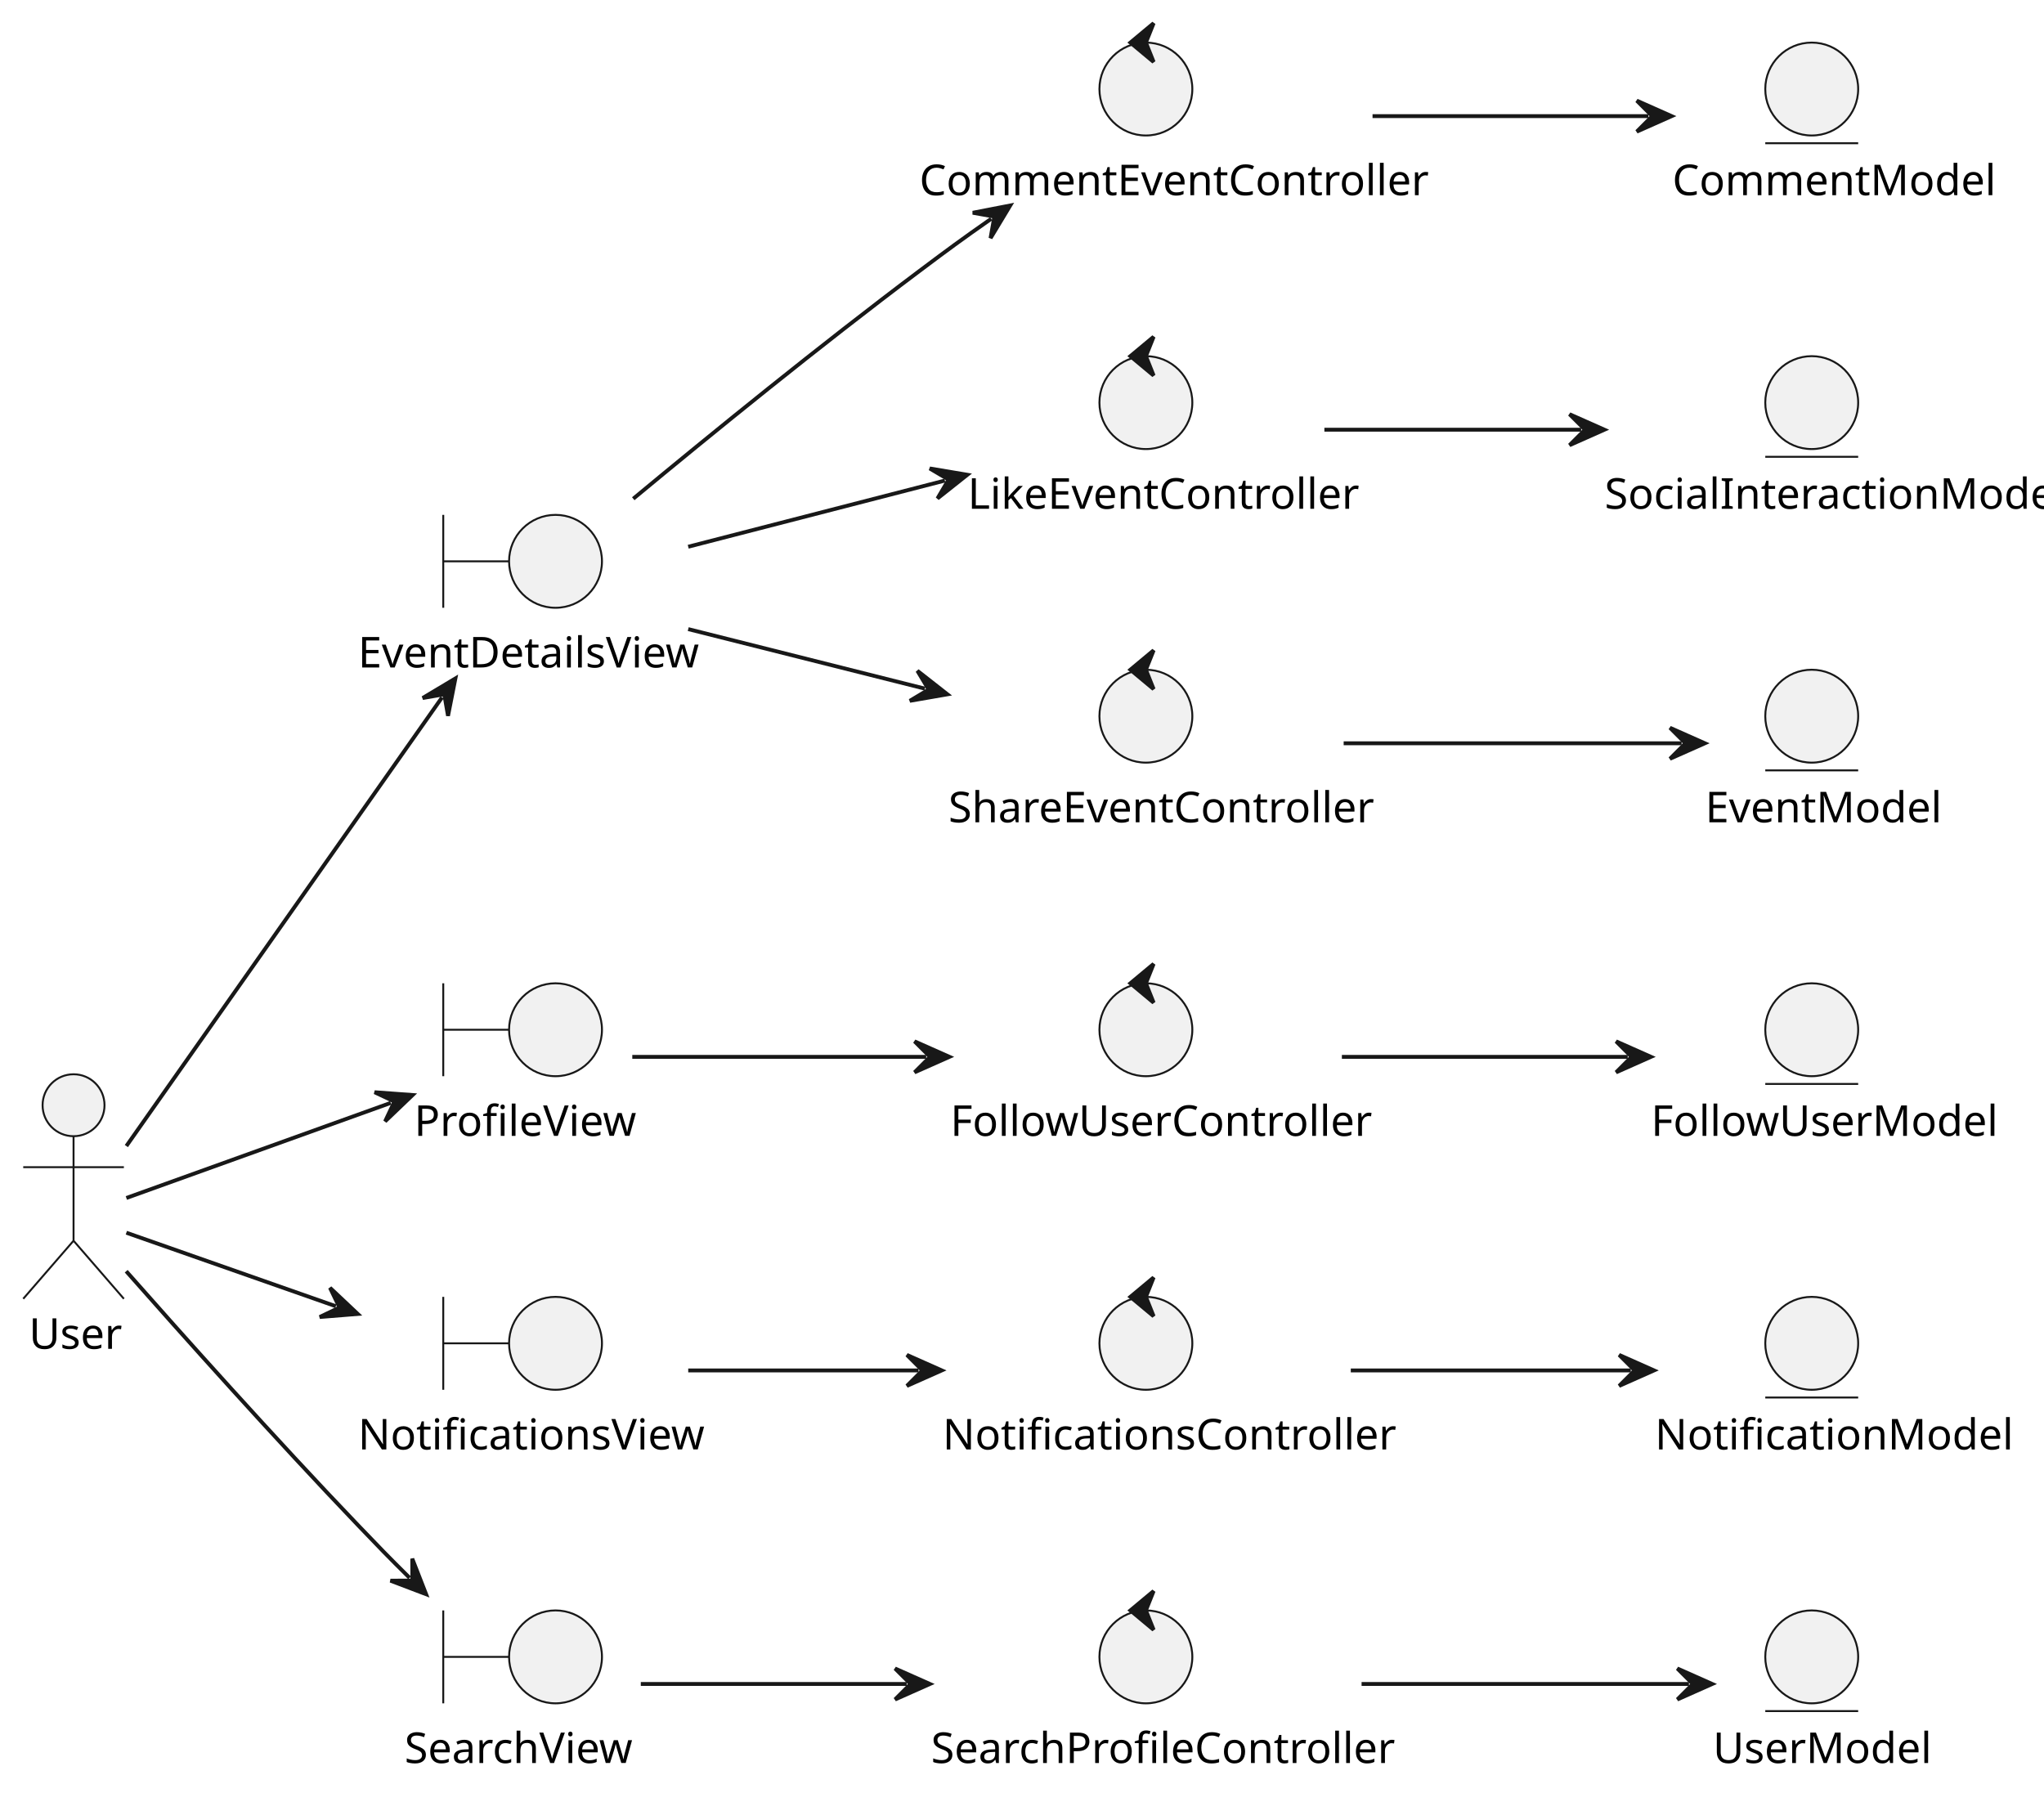
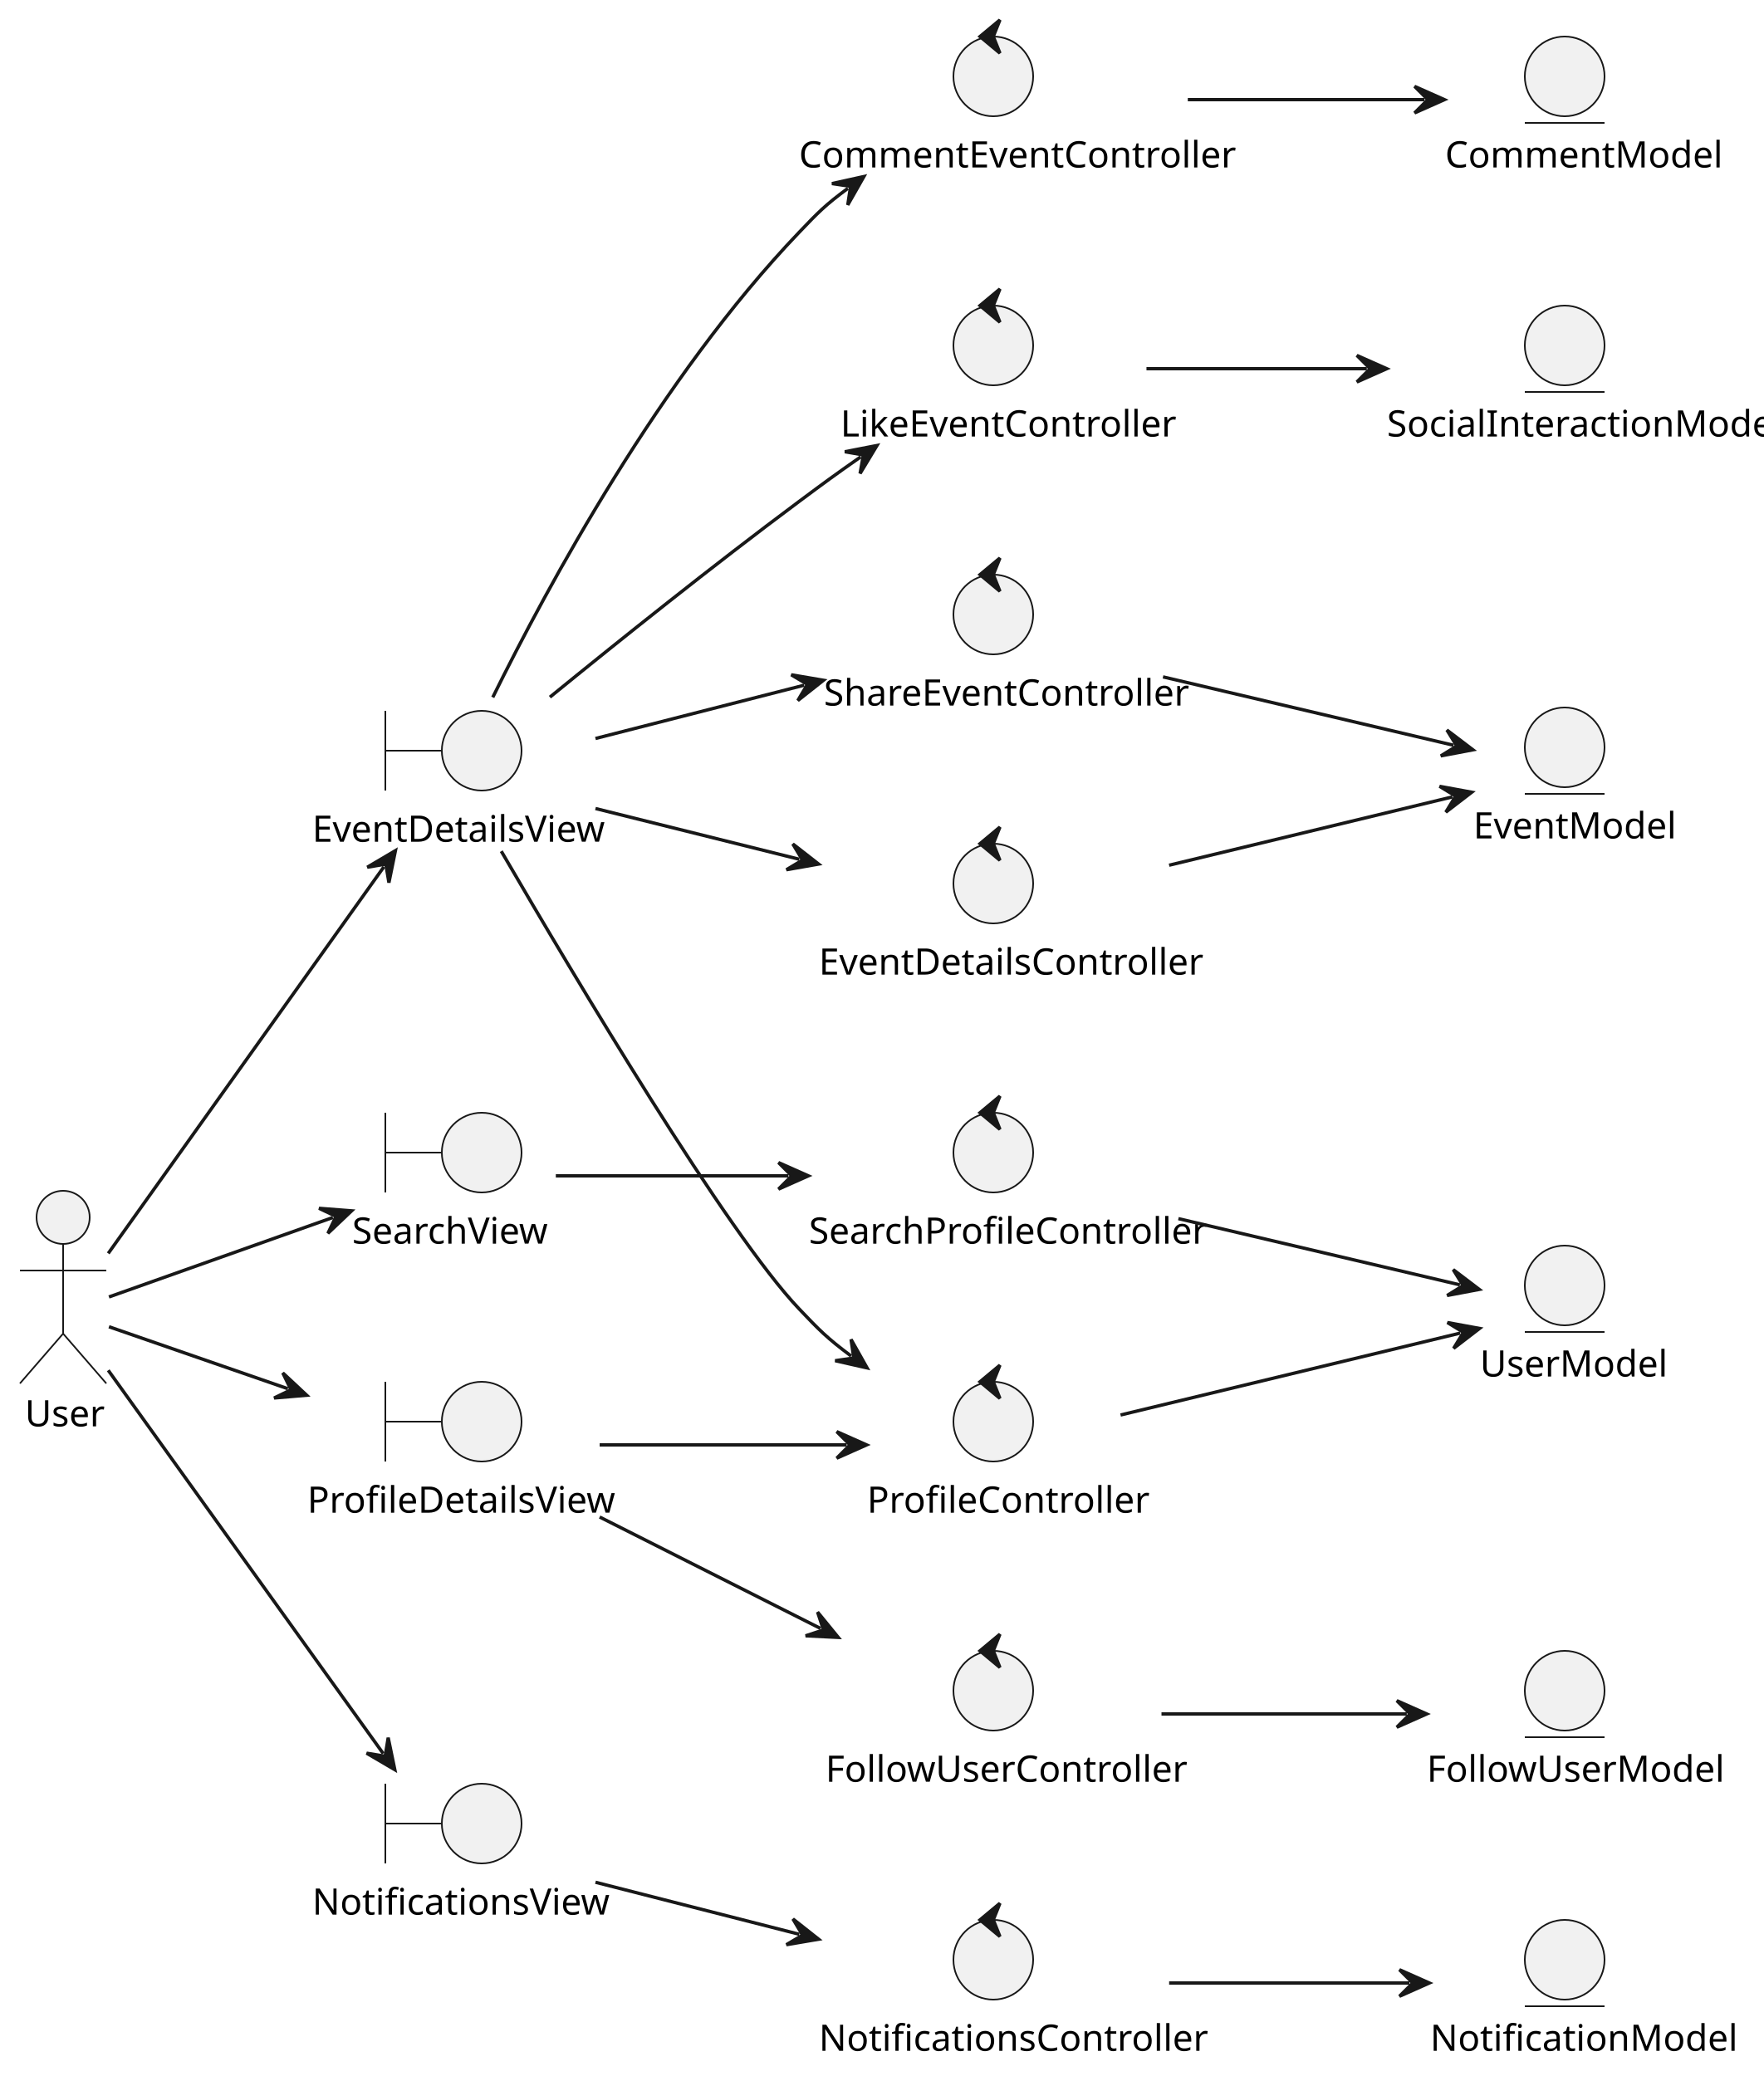
- <svg xmlns="http://www.w3.org/2000/svg" contentStyleType="text/css" height="463px" preserveAspectRatio="none" style="width:528px;height:463px;background:#FFFFFF;" version="1.1" viewBox="0 0 528 463" width="528px" zoomAndPan="magnify">
+ <svg xmlns="http://www.w3.org/2000/svg" contentStyleType="text/css" height="625px" preserveAspectRatio="none" style="width:531px;height:625px;background:#FFFFFF;" version="1.1" viewBox="0 0 531 625" width="531px" zoomAndPan="magnify">
  <defs />
  <g>
    <g id="elem_user">
-       <ellipse cx="19" cy="285.5" fill="#F1F1F1" rx="8" ry="8" style="stroke:#181818;stroke-width:0.5;" />
-       <path d="M19,293.5 L19,320.5 M6,301.5 L32,301.5 M19,320.5 L6,335.5 M19,320.5 L32,335.5 " fill="none" style="stroke:#181818;stroke-width:0.5;" />
-       <text fill="#000000" font-family="sans-serif" font-size="11" lengthAdjust="spacing" textLength="23" x="7.5" y="348.419">User</text>
+       <ellipse cx="19" cy="366.5" fill="#F1F1F1" rx="8" ry="8" style="stroke:#181818;stroke-width:0.5;" />
+       <path d="M19,374.5 L19,401.5 M6,382.5 L32,382.5 M19,401.5 L6,416.5 M19,401.5 L32,416.5 " fill="none" style="stroke:#181818;stroke-width:0.5;" />
+       <text fill="#000000" font-family="sans-serif" font-size="11" lengthAdjust="spacing" textLength="23" x="7.5" y="429.419">User</text>
    </g>
    <g id="elem_userModel">
-       <ellipse cx="468" cy="428" fill="#F1F1F1" rx="12" ry="12" style="stroke:#181818;stroke-width:0.5;" />
-       <line style="stroke:#181818;stroke-width:0.5;" x1="456" x2="480" y1="442" y2="442" />
-       <text fill="#000000" font-family="sans-serif" font-size="11" lengthAdjust="spacing" textLength="51" x="442.5" y="455.419">UserModel</text>
+       <ellipse cx="471" cy="387" fill="#F1F1F1" rx="12" ry="12" style="stroke:#181818;stroke-width:0.5;" />
+       <line style="stroke:#181818;stroke-width:0.5;" x1="459" x2="483" y1="401" y2="401" />
+       <text fill="#000000" font-family="sans-serif" font-size="11" lengthAdjust="spacing" textLength="51" x="445.5" y="414.419">UserModel</text>
    </g>
    <g id="elem_eventModel">
-       <ellipse cx="468" cy="185" fill="#F1F1F1" rx="12" ry="12" style="stroke:#181818;stroke-width:0.5;" />
-       <line style="stroke:#181818;stroke-width:0.5;" x1="456" x2="480" y1="199" y2="199" />
-       <text fill="#000000" font-family="sans-serif" font-size="11" lengthAdjust="spacing" textLength="55" x="440.5" y="212.419">EventModel</text>
+       <ellipse cx="471" cy="225" fill="#F1F1F1" rx="12" ry="12" style="stroke:#181818;stroke-width:0.5;" />
+       <line style="stroke:#181818;stroke-width:0.5;" x1="459" x2="483" y1="239" y2="239" />
+       <text fill="#000000" font-family="sans-serif" font-size="11" lengthAdjust="spacing" textLength="55" x="443.5" y="252.419">EventModel</text>
    </g>
    <g id="elem_socialInteractionModel">
-       <ellipse cx="468" cy="104" fill="#F1F1F1" rx="12" ry="12" style="stroke:#181818;stroke-width:0.5;" />
-       <line style="stroke:#181818;stroke-width:0.5;" x1="456" x2="480" y1="118" y2="118" />
-       <text fill="#000000" font-family="sans-serif" font-size="11" lengthAdjust="spacing" textLength="107" x="414.5" y="131.419">SocialInteractionModel</text>
+       <ellipse cx="471" cy="104" fill="#F1F1F1" rx="12" ry="12" style="stroke:#181818;stroke-width:0.5;" />
+       <line style="stroke:#181818;stroke-width:0.5;" x1="459" x2="483" y1="118" y2="118" />
+       <text fill="#000000" font-family="sans-serif" font-size="11" lengthAdjust="spacing" textLength="107" x="417.5" y="131.419">SocialInteractionModel</text>
    </g>
    <g id="elem_commentModel">
-       <ellipse cx="468" cy="23" fill="#F1F1F1" rx="12" ry="12" style="stroke:#181818;stroke-width:0.5;" />
-       <line style="stroke:#181818;stroke-width:0.5;" x1="456" x2="480" y1="37" y2="37" />
-       <text fill="#000000" font-family="sans-serif" font-size="11" lengthAdjust="spacing" textLength="72" x="432" y="50.419">CommentModel</text>
+       <ellipse cx="471" cy="23" fill="#F1F1F1" rx="12" ry="12" style="stroke:#181818;stroke-width:0.5;" />
+       <line style="stroke:#181818;stroke-width:0.5;" x1="459" x2="483" y1="37" y2="37" />
+       <text fill="#000000" font-family="sans-serif" font-size="11" lengthAdjust="spacing" textLength="72" x="435" y="50.419">CommentModel</text>
    </g>
    <g id="elem_followUserModel">
-       <ellipse cx="468" cy="266" fill="#F1F1F1" rx="12" ry="12" style="stroke:#181818;stroke-width:0.5;" />
-       <line style="stroke:#181818;stroke-width:0.5;" x1="456" x2="480" y1="280" y2="280" />
-       <text fill="#000000" font-family="sans-serif" font-size="11" lengthAdjust="spacing" textLength="83" x="426.5" y="293.419">FollowUserModel</text>
+       <ellipse cx="471" cy="509" fill="#F1F1F1" rx="12" ry="12" style="stroke:#181818;stroke-width:0.5;" />
+       <line style="stroke:#181818;stroke-width:0.5;" x1="459" x2="483" y1="523" y2="523" />
+       <text fill="#000000" font-family="sans-serif" font-size="11" lengthAdjust="spacing" textLength="83" x="429.5" y="536.419">FollowUserModel</text>
    </g>
    <g id="elem_notificationModel">
-       <ellipse cx="468" cy="347" fill="#F1F1F1" rx="12" ry="12" style="stroke:#181818;stroke-width:0.5;" />
-       <line style="stroke:#181818;stroke-width:0.5;" x1="456" x2="480" y1="361" y2="361" />
-       <text fill="#000000" font-family="sans-serif" font-size="11" lengthAdjust="spacing" textLength="81" x="427.5" y="374.419">NotificationModel</text>
+       <ellipse cx="471" cy="590" fill="#F1F1F1" rx="12" ry="12" style="stroke:#181818;stroke-width:0.5;" />
+       <line style="stroke:#181818;stroke-width:0.5;" x1="459" x2="483" y1="604" y2="604" />
+       <text fill="#000000" font-family="sans-serif" font-size="11" lengthAdjust="spacing" textLength="81" x="430.5" y="617.419">NotificationModel</text>
    </g>
    <g id="elem_eventDetailsView">
-       <path d="M114.5,133 L114.5,157 M114.5,145 L131.5,145 " fill="none" style="stroke:#181818;stroke-width:0.5;" />
-       <ellipse cx="143.5" cy="145" fill="#F1F1F1" rx="12" ry="12" style="stroke:#181818;stroke-width:0.5;" />
-       <text fill="#000000" font-family="sans-serif" font-size="11" lengthAdjust="spacing" textLength="85" x="92.5" y="172.419">EventDetailsView</text>
+       <path d="M116,214 L116,238 M116,226 L133,226 " fill="none" style="stroke:#181818;stroke-width:0.5;" />
+       <ellipse cx="145" cy="226" fill="#F1F1F1" rx="12" ry="12" style="stroke:#181818;stroke-width:0.5;" />
+       <text fill="#000000" font-family="sans-serif" font-size="11" lengthAdjust="spacing" textLength="85" x="94" y="253.419">EventDetailsView</text>
    </g>
-     <g id="elem_profileView">
-       <path d="M114.5,254 L114.5,278 M114.5,266 L131.5,266 " fill="none" style="stroke:#181818;stroke-width:0.5;" />
-       <ellipse cx="143.5" cy="266" fill="#F1F1F1" rx="12" ry="12" style="stroke:#181818;stroke-width:0.5;" />
-       <text fill="#000000" font-family="sans-serif" font-size="11" lengthAdjust="spacing" textLength="56" x="107" y="293.419">ProfileView</text>
+     <g id="elem_profileDetailsView">
+       <path d="M116,416 L116,440 M116,428 L133,428 " fill="none" style="stroke:#181818;stroke-width:0.5;" />
+       <ellipse cx="145" cy="428" fill="#F1F1F1" rx="12" ry="12" style="stroke:#181818;stroke-width:0.5;" />
+       <text fill="#000000" font-family="sans-serif" font-size="11" lengthAdjust="spacing" textLength="88" x="92.5" y="455.419">ProfileDetailsView</text>
    </g>
    <g id="elem_notificationsView">
-       <path d="M114.5,335 L114.5,359 M114.5,347 L131.5,347 " fill="none" style="stroke:#181818;stroke-width:0.5;" />
-       <ellipse cx="143.5" cy="347" fill="#F1F1F1" rx="12" ry="12" style="stroke:#181818;stroke-width:0.5;" />
-       <text fill="#000000" font-family="sans-serif" font-size="11" lengthAdjust="spacing" textLength="85" x="92.5" y="374.419">NotificationsView</text>
+       <path d="M116,537 L116,561 M116,549 L133,549 " fill="none" style="stroke:#181818;stroke-width:0.5;" />
+       <ellipse cx="145" cy="549" fill="#F1F1F1" rx="12" ry="12" style="stroke:#181818;stroke-width:0.5;" />
+       <text fill="#000000" font-family="sans-serif" font-size="11" lengthAdjust="spacing" textLength="85" x="94" y="576.419">NotificationsView</text>
    </g>
    <g id="elem_searchView">
-       <path d="M114.5,416 L114.5,440 M114.5,428 L131.5,428 " fill="none" style="stroke:#181818;stroke-width:0.5;" />
-       <ellipse cx="143.5" cy="428" fill="#F1F1F1" rx="12" ry="12" style="stroke:#181818;stroke-width:0.5;" />
-       <text fill="#000000" font-family="sans-serif" font-size="11" lengthAdjust="spacing" textLength="61" x="104.5" y="455.419">SearchView</text>
+       <path d="M116,335 L116,359 M116,347 L133,347 " fill="none" style="stroke:#181818;stroke-width:0.5;" />
+       <ellipse cx="145" cy="347" fill="#F1F1F1" rx="12" ry="12" style="stroke:#181818;stroke-width:0.5;" />
+       <text fill="#000000" font-family="sans-serif" font-size="11" lengthAdjust="spacing" textLength="61" x="106" y="374.419">SearchView</text>
    </g>
    <g id="elem_commentEventController">
-       <ellipse cx="296" cy="23" fill="#F1F1F1" rx="12" ry="12" style="stroke:#181818;stroke-width:0.5;" />
-       <polygon fill="#181818" points="292,11,298,6,296,11,298,16,292,11" style="stroke:#181818;stroke-width:1.0;" />
-       <text fill="#000000" font-family="sans-serif" font-size="11" lengthAdjust="spacing" textLength="117" x="237.5" y="50.419">CommentEventController</text>
+       <ellipse cx="299" cy="23" fill="#F1F1F1" rx="12" ry="12" style="stroke:#181818;stroke-width:0.5;" />
+       <polygon fill="#181818" points="295,11,301,6,299,11,301,16,295,11" style="stroke:#181818;stroke-width:1.0;" />
+       <text fill="#000000" font-family="sans-serif" font-size="11" lengthAdjust="spacing" textLength="117" x="240.5" y="50.419">CommentEventController</text>
    </g>
    <g id="elem_likeEventController">
-       <ellipse cx="296" cy="104" fill="#F1F1F1" rx="12" ry="12" style="stroke:#181818;stroke-width:0.5;" />
-       <polygon fill="#181818" points="292,92,298,87,296,92,298,97,292,92" style="stroke:#181818;stroke-width:1.0;" />
-       <text fill="#000000" font-family="sans-serif" font-size="11" lengthAdjust="spacing" textLength="92" x="250" y="131.419">LikeEventController</text>
+       <ellipse cx="299" cy="104" fill="#F1F1F1" rx="12" ry="12" style="stroke:#181818;stroke-width:0.5;" />
+       <polygon fill="#181818" points="295,92,301,87,299,92,301,97,295,92" style="stroke:#181818;stroke-width:1.0;" />
+       <text fill="#000000" font-family="sans-serif" font-size="11" lengthAdjust="spacing" textLength="92" x="253" y="131.419">LikeEventController</text>
    </g>
    <g id="elem_shareEventController">
-       <ellipse cx="296" cy="185" fill="#F1F1F1" rx="12" ry="12" style="stroke:#181818;stroke-width:0.5;" />
-       <polygon fill="#181818" points="292,173,298,168,296,173,298,178,292,173" style="stroke:#181818;stroke-width:1.0;" />
-       <text fill="#000000" font-family="sans-serif" font-size="11" lengthAdjust="spacing" textLength="102" x="245" y="212.419">ShareEventController</text>
+       <ellipse cx="299" cy="185" fill="#F1F1F1" rx="12" ry="12" style="stroke:#181818;stroke-width:0.5;" />
+       <polygon fill="#181818" points="295,173,301,168,299,173,301,178,295,173" style="stroke:#181818;stroke-width:1.0;" />
+       <text fill="#000000" font-family="sans-serif" font-size="11" lengthAdjust="spacing" textLength="102" x="248" y="212.419">ShareEventController</text>
    </g>
    <g id="elem_followUserController">
-       <ellipse cx="296" cy="266" fill="#F1F1F1" rx="12" ry="12" style="stroke:#181818;stroke-width:0.5;" />
-       <polygon fill="#181818" points="292,254,298,249,296,254,298,259,292,254" style="stroke:#181818;stroke-width:1.0;" />
-       <text fill="#000000" font-family="sans-serif" font-size="11" lengthAdjust="spacing" textLength="101" x="245.5" y="293.419">FollowUserController</text>
+       <ellipse cx="299" cy="509" fill="#F1F1F1" rx="12" ry="12" style="stroke:#181818;stroke-width:0.5;" />
+       <polygon fill="#181818" points="295,497,301,492,299,497,301,502,295,497" style="stroke:#181818;stroke-width:1.0;" />
+       <text fill="#000000" font-family="sans-serif" font-size="11" lengthAdjust="spacing" textLength="101" x="248.5" y="536.419">FollowUserController</text>
    </g>
    <g id="elem_notificationsController">
-       <ellipse cx="296" cy="347" fill="#F1F1F1" rx="12" ry="12" style="stroke:#181818;stroke-width:0.5;" />
-       <polygon fill="#181818" points="292,335,298,330,296,335,298,340,292,335" style="stroke:#181818;stroke-width:1.0;" />
-       <text fill="#000000" font-family="sans-serif" font-size="11" lengthAdjust="spacing" textLength="105" x="243.5" y="374.419">NotificationsController</text>
+       <ellipse cx="299" cy="590" fill="#F1F1F1" rx="12" ry="12" style="stroke:#181818;stroke-width:0.5;" />
+       <polygon fill="#181818" points="295,578,301,573,299,578,301,583,295,578" style="stroke:#181818;stroke-width:1.0;" />
+       <text fill="#000000" font-family="sans-serif" font-size="11" lengthAdjust="spacing" textLength="105" x="246.5" y="617.419">NotificationsController</text>
    </g>
    <g id="elem_searchProfileController">
-       <ellipse cx="296" cy="428" fill="#F1F1F1" rx="12" ry="12" style="stroke:#181818;stroke-width:0.5;" />
-       <polygon fill="#181818" points="292,416,298,411,296,416,298,421,292,416" style="stroke:#181818;stroke-width:1.0;" />
-       <text fill="#000000" font-family="sans-serif" font-size="11" lengthAdjust="spacing" textLength="111" x="240.5" y="455.419">SearchProfileController</text>
+       <ellipse cx="299" cy="347" fill="#F1F1F1" rx="12" ry="12" style="stroke:#181818;stroke-width:0.5;" />
+       <polygon fill="#181818" points="295,335,301,330,299,335,301,340,295,335" style="stroke:#181818;stroke-width:1.0;" />
+       <text fill="#000000" font-family="sans-serif" font-size="11" lengthAdjust="spacing" textLength="111" x="243.5" y="374.419">SearchProfileController</text>
+     </g>
+     <g id="elem_eventDetailsController">
+       <ellipse cx="299" cy="266" fill="#F1F1F1" rx="12" ry="12" style="stroke:#181818;stroke-width:0.5;" />
+       <polygon fill="#181818" points="295,254,301,249,299,254,301,259,295,254" style="stroke:#181818;stroke-width:1.0;" />
+       <text fill="#000000" font-family="sans-serif" font-size="11" lengthAdjust="spacing" textLength="105" x="246.5" y="293.419">EventDetailsController</text>
+     </g>
+     <g id="elem_profileController">
+       <ellipse cx="299" cy="428" fill="#F1F1F1" rx="12" ry="12" style="stroke:#181818;stroke-width:0.5;" />
+       <polygon fill="#181818" points="295,416,301,411,299,416,301,421,295,416" style="stroke:#181818;stroke-width:1.0;" />
+       <text fill="#000000" font-family="sans-serif" font-size="11" lengthAdjust="spacing" textLength="76" x="261" y="455.419">ProfileController</text>
    </g>
    <g id="link_user_eventDetailsView">
-       <path d="M32.64,296.04 C53.39,266.55 91.227,212.787 114.187,180.157 " fill="none" id="user-to-eventDetailsView" style="stroke:#181818;stroke-width:1.0;" />
-       <polygon fill="#181818" points="117.64,175.25,109.189,180.309,114.763,179.339,115.732,184.912,117.64,175.25" style="stroke:#181818;stroke-width:1.0;" />
+       <path d="M32.58,377.35 C53.57,347.91 92.237,293.675 115.557,260.966 " fill="none" id="user-to-eventDetailsView" style="stroke:#181818;stroke-width:1.0;" />
+       <polygon fill="#181818" points="119.04,256.08,110.558,261.086,116.138,260.151,117.072,265.73,119.04,256.08" style="stroke:#181818;stroke-width:1.0;" />
    </g>
-     <g id="link_user_profileView">
-       <path d="M32.64,309.46 C50.37,303.08 77.474,293.33 100.944,284.89 " fill="none" id="user-to-profileView" style="stroke:#181818;stroke-width:1.0;" />
-       <polygon fill="#181818" points="106.59,282.86,96.767,282.142,101.885,284.552,99.475,289.67,106.59,282.86" style="stroke:#181818;stroke-width:1.0;" />
+     <g id="link_user_profileDetailsView">
+       <path d="M32.8,399.43 C47.13,404.4 65.46,410.746 86.65,418.086 " fill="none" id="user-to-profileDetailsView" style="stroke:#181818;stroke-width:1.0;" />
+       <polygon fill="#181818" points="92.32,420.05,85.125,413.325,87.595,418.413,82.507,420.884,92.32,420.05" style="stroke:#181818;stroke-width:1.0;" />
    </g>
    <g id="link_user_notificationsView">
-       <path d="M32.64,318.43 C47.01,323.48 65.579,329.993 86.749,337.423 " fill="none" id="user-to-notificationsView" style="stroke:#181818;stroke-width:1.0;" />
-       <polygon fill="#181818" points="92.41,339.41,85.243,332.655,87.692,337.754,82.593,340.204,92.41,339.41" style="stroke:#181818;stroke-width:1.0;" />
+       <path d="M32.58,412.54 C53.51,441.71 91.992,495.355 115.352,527.915 " fill="none" id="user-to-notificationsView" style="stroke:#181818;stroke-width:1.0;" />
+       <polygon fill="#181818" points="118.85,532.79,116.854,523.146,115.935,528.727,110.353,527.809,118.85,532.79" style="stroke:#181818;stroke-width:1.0;" />
    </g>
    <g id="link_user_searchView">
-       <path d="M32.6,328.38 C46.88,344.56 70.98,371.53 92.5,394 C98.1,399.85 99.999,401.826 105.809,407.586 " fill="none" id="user-to-searchView" style="stroke:#181818;stroke-width:1.0;" />
-       <polygon fill="#181818" points="110.07,411.81,106.495,402.633,106.519,408.29,100.862,408.314,110.07,411.81" style="stroke:#181818;stroke-width:1.0;" />
+       <path d="M32.8,390.46 C50.3,384.24 76.565,374.915 100.195,366.535 " fill="none" id="user-to-searchView" style="stroke:#181818;stroke-width:1.0;" />
+       <polygon fill="#181818" points="105.85,364.53,96.031,363.768,101.138,366.201,98.705,371.308,105.85,364.53" style="stroke:#181818;stroke-width:1.0;" />
+     </g>
+     <g id="link_eventDetailsView_eventDetailsController">
+       <path d="M179.25,243.41 C199.78,248.52 218.888,253.279 240.598,258.689 " fill="none" id="eventDetailsView-to-eventDetailsController" style="stroke:#181818;stroke-width:1.0;" />
+       <polygon fill="#181818" points="246.42,260.14,238.654,254.083,241.568,258.931,236.72,261.845,246.42,260.14" style="stroke:#181818;stroke-width:1.0;" />
    </g>
    <g id="link_eventDetailsView_commentEventController">
-       <path d="M163.58,128.83 C183.75,112.1 211.95,89.17 237.5,70 C244.99,64.38 248.263,61.958 256.043,56.518 " fill="none" id="eventDetailsView-to-commentEventController" style="stroke:#181818;stroke-width:1.0;" />
-       <polygon fill="#181818" points="260.96,53.08,251.292,54.959,256.862,55.945,255.876,61.516,260.96,53.08" style="stroke:#181818;stroke-width:1.0;" />
+       <path d="M148.33,209.94 C164.85,176.44 198.85,113.54 240.5,70 C246.3,63.94 248.322,61.803 255.232,56.703 " fill="none" id="eventDetailsView-to-commentEventController" style="stroke:#181818;stroke-width:1.0;" />
+       <polygon fill="#181818" points="260.06,53.14,250.443,55.266,256.037,56.109,255.194,61.703,260.06,53.14" style="stroke:#181818;stroke-width:1.0;" />
    </g>
    <g id="link_eventDetailsView_likeEventController">
-       <path d="M177.78,141.23 C199.95,135.51 221.41,129.977 244.07,124.137 " fill="none" id="eventDetailsView-to-likeEventController" style="stroke:#181818;stroke-width:1.0;" />
-       <polygon fill="#181818" points="249.88,122.64,240.167,121.013,245.038,123.888,242.163,128.76,249.88,122.64" style="stroke:#181818;stroke-width:1.0;" />
+       <path d="M165.53,209.88 C186.03,193.17 214.65,170.25 240.5,151 C248.01,145.41 251.281,142.995 259.071,137.555 " fill="none" id="eventDetailsView-to-likeEventController" style="stroke:#181818;stroke-width:1.0;" />
+       <polygon fill="#181818" points="263.99,134.12,254.321,135.993,259.891,136.983,258.901,142.552,263.99,134.12" style="stroke:#181818;stroke-width:1.0;" />
    </g>
    <g id="link_eventDetailsView_shareEventController">
-       <path d="M177.78,162.51 C198.29,167.67 217.361,172.466 238.911,177.887 " fill="none" id="eventDetailsView-to-shareEventController" style="stroke:#181818;stroke-width:1.0;" />
-       <polygon fill="#181818" points="244.73,179.35,236.977,173.276,239.881,178.13,235.026,181.034,244.73,179.35" style="stroke:#181818;stroke-width:1.0;" />
+       <path d="M179.25,222.33 C200.24,216.97 220.026,211.914 242.077,206.284 " fill="none" id="eventDetailsView-to-shareEventController" style="stroke:#181818;stroke-width:1.0;" />
+       <polygon fill="#181818" points="247.89,204.8,238.18,203.151,243.045,206.037,240.159,210.902,247.89,204.8" style="stroke:#181818;stroke-width:1.0;" />
    </g>
-     <g id="link_profileView_followUserController">
-       <path d="M163.33,273 C185.8,273 212.21,273 239.25,273 " fill="none" id="profileView-to-followUserController" style="stroke:#181818;stroke-width:1.0;" />
-       <polygon fill="#181818" points="245.25,273,236.25,269,240.25,273,236.25,277,245.25,273" style="stroke:#181818;stroke-width:1.0;" />
+     <g id="link_eventDetailsView_profileController">
+       <path d="M150.89,256.26 C173.53,295.16 219.01,371.4 240.5,394 C246.58,400.4 248.979,402.855 256.199,408.235 " fill="none" id="eventDetailsView-to-profileController" style="stroke:#181818;stroke-width:1.0;" />
+       <polygon fill="#181818" points="261.01,411.82,256.183,403.235,257.001,408.832,251.403,409.65,261.01,411.82" style="stroke:#181818;stroke-width:1.0;" />
+     </g>
+     <g id="link_profileDetailsView_followUserController">
+       <path d="M180.51,456.71 C202.7,467.91 224.424,478.866 246.984,490.256 " fill="none" id="profileDetailsView-to-followUserController" style="stroke:#181818;stroke-width:1.0;" />
+       <polygon fill="#181818" points="252.34,492.96,246.109,485.333,247.877,490.707,242.503,492.474,252.34,492.96" style="stroke:#181818;stroke-width:1.0;" />
    </g>
    <g id="link_notificationsView_notificationsController">
-       <path d="M177.78,354 C197.83,354 216.06,354 237.27,354 " fill="none" id="notificationsView-to-notificationsController" style="stroke:#181818;stroke-width:1.0;" />
-       <polygon fill="#181818" points="243.27,354,234.27,350,238.27,354,234.27,358,243.27,354" style="stroke:#181818;stroke-width:1.0;" />
+       <path d="M179.25,566.67 C199.78,571.91 218.896,576.796 240.606,582.336 " fill="none" id="notificationsView-to-notificationsController" style="stroke:#181818;stroke-width:1.0;" />
+       <polygon fill="#181818" points="246.42,583.82,238.689,577.719,241.575,582.584,236.71,585.471,246.42,583.82" style="stroke:#181818;stroke-width:1.0;" />
    </g>
    <g id="link_searchView_searchProfileController">
-       <path d="M165.53,435 C186.46,435 209.15,435 234.21,435 " fill="none" id="searchView-to-searchProfileController" style="stroke:#181818;stroke-width:1.0;" />
-       <polygon fill="#181818" points="240.21,435,231.21,431,235.21,435,231.21,439,240.21,435" style="stroke:#181818;stroke-width:1.0;" />
+       <path d="M167.31,354 C188.62,354 211.9,354 237.34,354 " fill="none" id="searchView-to-searchProfileController" style="stroke:#181818;stroke-width:1.0;" />
+       <polygon fill="#181818" points="243.34,354,234.34,350,238.34,354,234.34,358,243.34,354" style="stroke:#181818;stroke-width:1.0;" />
+     </g>
+     <g id="link_profileDetailsView_profileController">
+       <path d="M180.51,435 C205.58,435 230.88,435 254.87,435 " fill="none" id="profileDetailsView-to-profileController" style="stroke:#181818;stroke-width:1.0;" />
+       <polygon fill="#181818" points="260.87,435,251.87,431,255.87,435,251.87,439,260.87,435" style="stroke:#181818;stroke-width:1.0;" />
+     </g>
+     <g id="link_profileController_userModel">
+       <path d="M337.31,426 C370.15,418.08 411.197,408.175 439.547,401.345 " fill="none" id="profileController-to-userModel" style="stroke:#181818;stroke-width:1.0;" />
+       <polygon fill="#181818" points="445.38,399.94,435.693,398.159,440.519,401.111,437.567,405.937,445.38,399.94" style="stroke:#181818;stroke-width:1.0;" />
+     </g>
+     <g id="link_eventDetailsController_eventModel">
+       <path d="M351.93,260.48 C382,253.22 412.787,245.795 437.197,239.915 " fill="none" id="eventDetailsController-to-eventModel" style="stroke:#181818;stroke-width:1.0;" />
+       <polygon fill="#181818" points="443.03,238.51,433.344,236.729,438.169,239.681,435.217,244.506,443.03,238.51" style="stroke:#181818;stroke-width:1.0;" />
    </g>
    <g id="link_commentEventController_commentModel">
-       <path d="M354.55,30 C380.18,30 403.53,30 425.81,30 " fill="none" id="commentEventController-to-commentModel" style="stroke:#181818;stroke-width:1.0;" />
-       <polygon fill="#181818" points="431.81,30,422.81,26,426.81,30,422.81,34,431.81,30" style="stroke:#181818;stroke-width:1.0;" />
+       <path d="M357.55,30 C383.18,30 406.53,30 428.81,30 " fill="none" id="commentEventController-to-commentModel" style="stroke:#181818;stroke-width:1.0;" />
+       <polygon fill="#181818" points="434.81,30,425.81,26,429.81,30,425.81,34,434.81,30" style="stroke:#181818;stroke-width:1.0;" />
    </g>
    <g id="link_likeEventController_socialInteractionModel">
-       <path d="M342.11,111 C364.34,111 385.28,111 408.44,111 " fill="none" id="likeEventController-to-socialInteractionModel" style="stroke:#181818;stroke-width:1.0;" />
-       <polygon fill="#181818" points="414.44,111,405.44,107,409.44,111,405.44,115,414.44,111" style="stroke:#181818;stroke-width:1.0;" />
+       <path d="M345.11,111 C367.34,111 388.28,111 411.44,111 " fill="none" id="likeEventController-to-socialInteractionModel" style="stroke:#181818;stroke-width:1.0;" />
+       <polygon fill="#181818" points="417.44,111,408.44,107,412.44,111,408.44,115,417.44,111" style="stroke:#181818;stroke-width:1.0;" />
    </g>
    <g id="link_shareEventController_eventModel">
-       <path d="M347.09,192 C377.64,192 409.49,192 434.39,192 " fill="none" id="shareEventController-to-eventModel" style="stroke:#181818;stroke-width:1.0;" />
-       <polygon fill="#181818" points="440.39,192,431.39,188,435.39,192,431.39,196,440.39,192" style="stroke:#181818;stroke-width:1.0;" />
+       <path d="M350.09,203.78 C380.64,210.97 412.65,218.506 437.55,224.365 " fill="none" id="shareEventController-to-eventModel" style="stroke:#181818;stroke-width:1.0;" />
+       <polygon fill="#181818" points="443.39,225.74,435.546,219.785,438.523,224.595,433.713,227.572,443.39,225.74" style="stroke:#181818;stroke-width:1.0;" />
    </g>
    <g id="link_followUserController_followUserModel">
-       <path d="M346.63,273 C372.01,273 396.52,273 420.47,273 " fill="none" id="followUserController-to-followUserModel" style="stroke:#181818;stroke-width:1.0;" />
-       <polygon fill="#181818" points="426.47,273,417.47,269,421.47,273,417.47,277,426.47,273" style="stroke:#181818;stroke-width:1.0;" />
+       <path d="M349.63,516 C375.01,516 399.52,516 423.47,516 " fill="none" id="followUserController-to-followUserModel" style="stroke:#181818;stroke-width:1.0;" />
+       <polygon fill="#181818" points="429.47,516,420.47,512,424.47,516,420.47,520,429.47,516" style="stroke:#181818;stroke-width:1.0;" />
    </g>
    <g id="link_notificationsController_notificationModel">
-       <path d="M348.93,354 C374.12,354 397.91,354 421.26,354 " fill="none" id="notificationsController-to-notificationModel" style="stroke:#181818;stroke-width:1.0;" />
-       <polygon fill="#181818" points="427.26,354,418.26,350,422.26,354,418.26,358,427.26,354" style="stroke:#181818;stroke-width:1.0;" />
+       <path d="M351.93,597 C377.12,597 400.91,597 424.26,597 " fill="none" id="notificationsController-to-notificationModel" style="stroke:#181818;stroke-width:1.0;" />
+       <polygon fill="#181818" points="430.26,597,421.26,593,425.26,597,421.26,601,430.26,597" style="stroke:#181818;stroke-width:1.0;" />
    </g>
    <g id="link_searchProfileController_userModel">
-       <path d="M351.72,435 C382.2,435 412.65,435 436.29,435 " fill="none" id="searchProfileController-to-userModel" style="stroke:#181818;stroke-width:1.0;" />
-       <polygon fill="#181818" points="442.29,435,433.29,431,437.29,435,433.29,439,442.29,435" style="stroke:#181818;stroke-width:1.0;" />
+       <path d="M354.72,366.88 C385.2,374.05 415.81,381.244 439.45,386.814 " fill="none" id="searchProfileController-to-userModel" style="stroke:#181818;stroke-width:1.0;" />
+       <polygon fill="#181818" points="445.29,388.19,437.447,382.233,440.423,387.043,435.613,390.019,445.29,388.19" style="stroke:#181818;stroke-width:1.0;" />
    </g>
  </g>
</svg>
